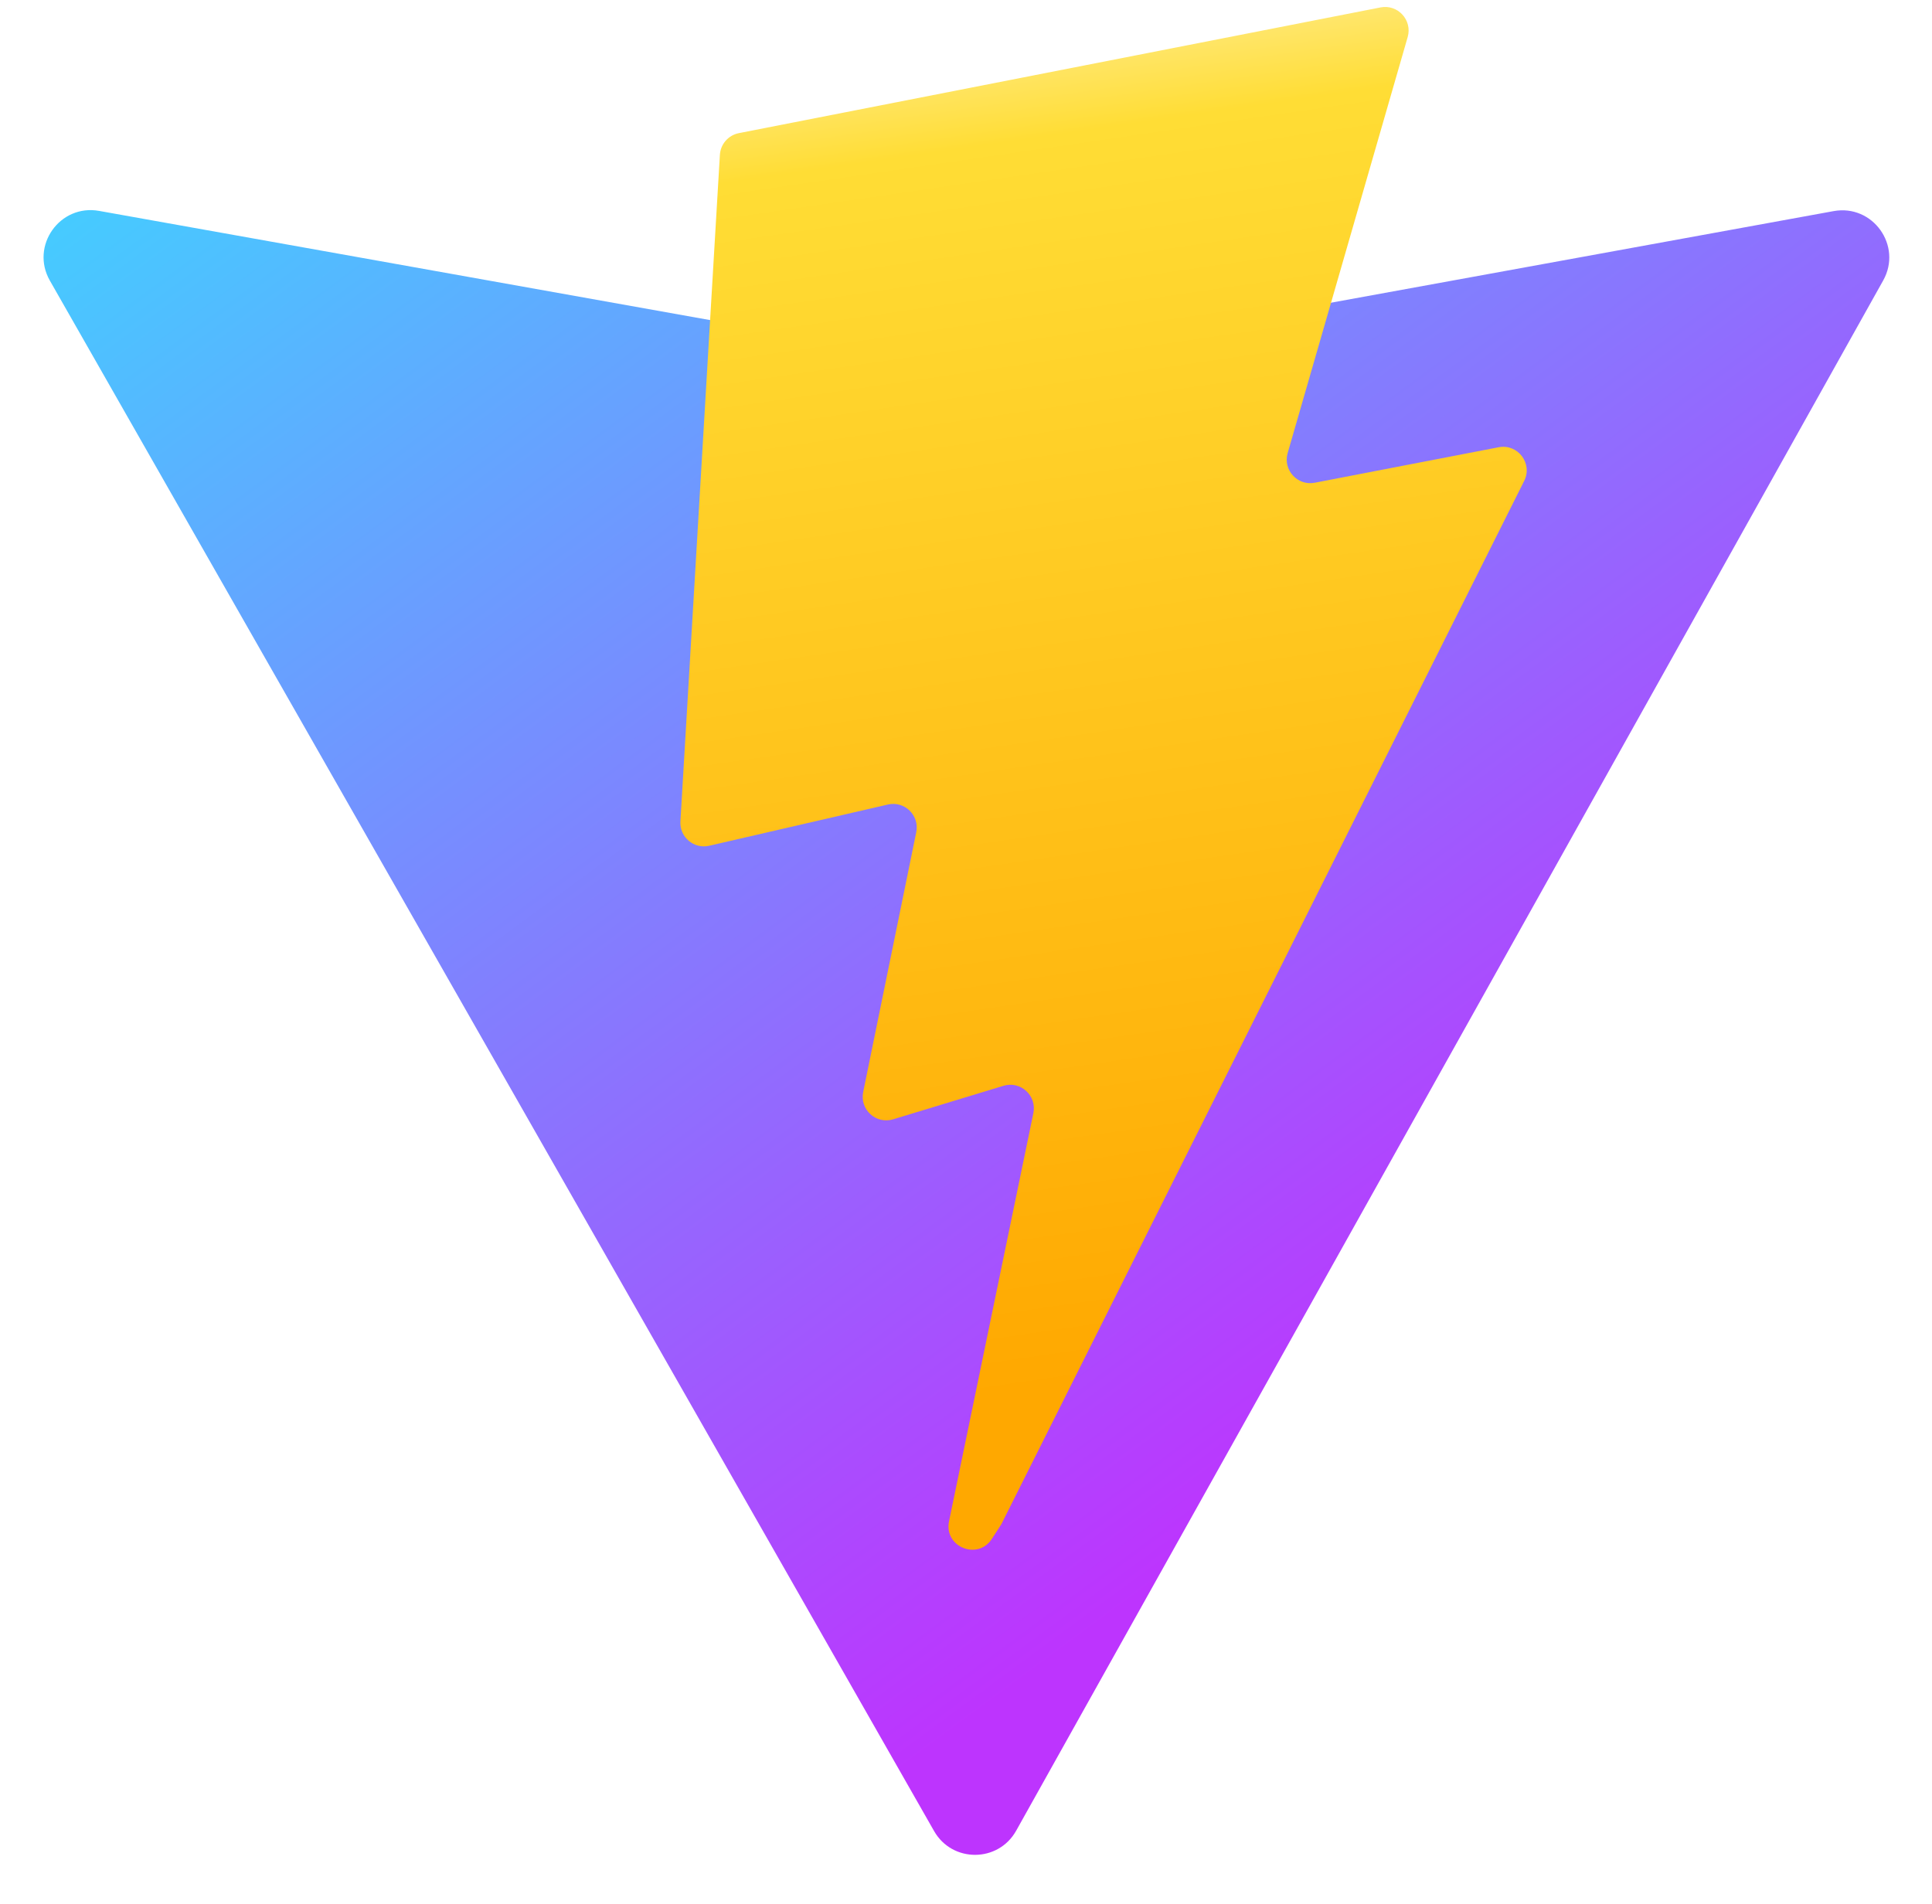
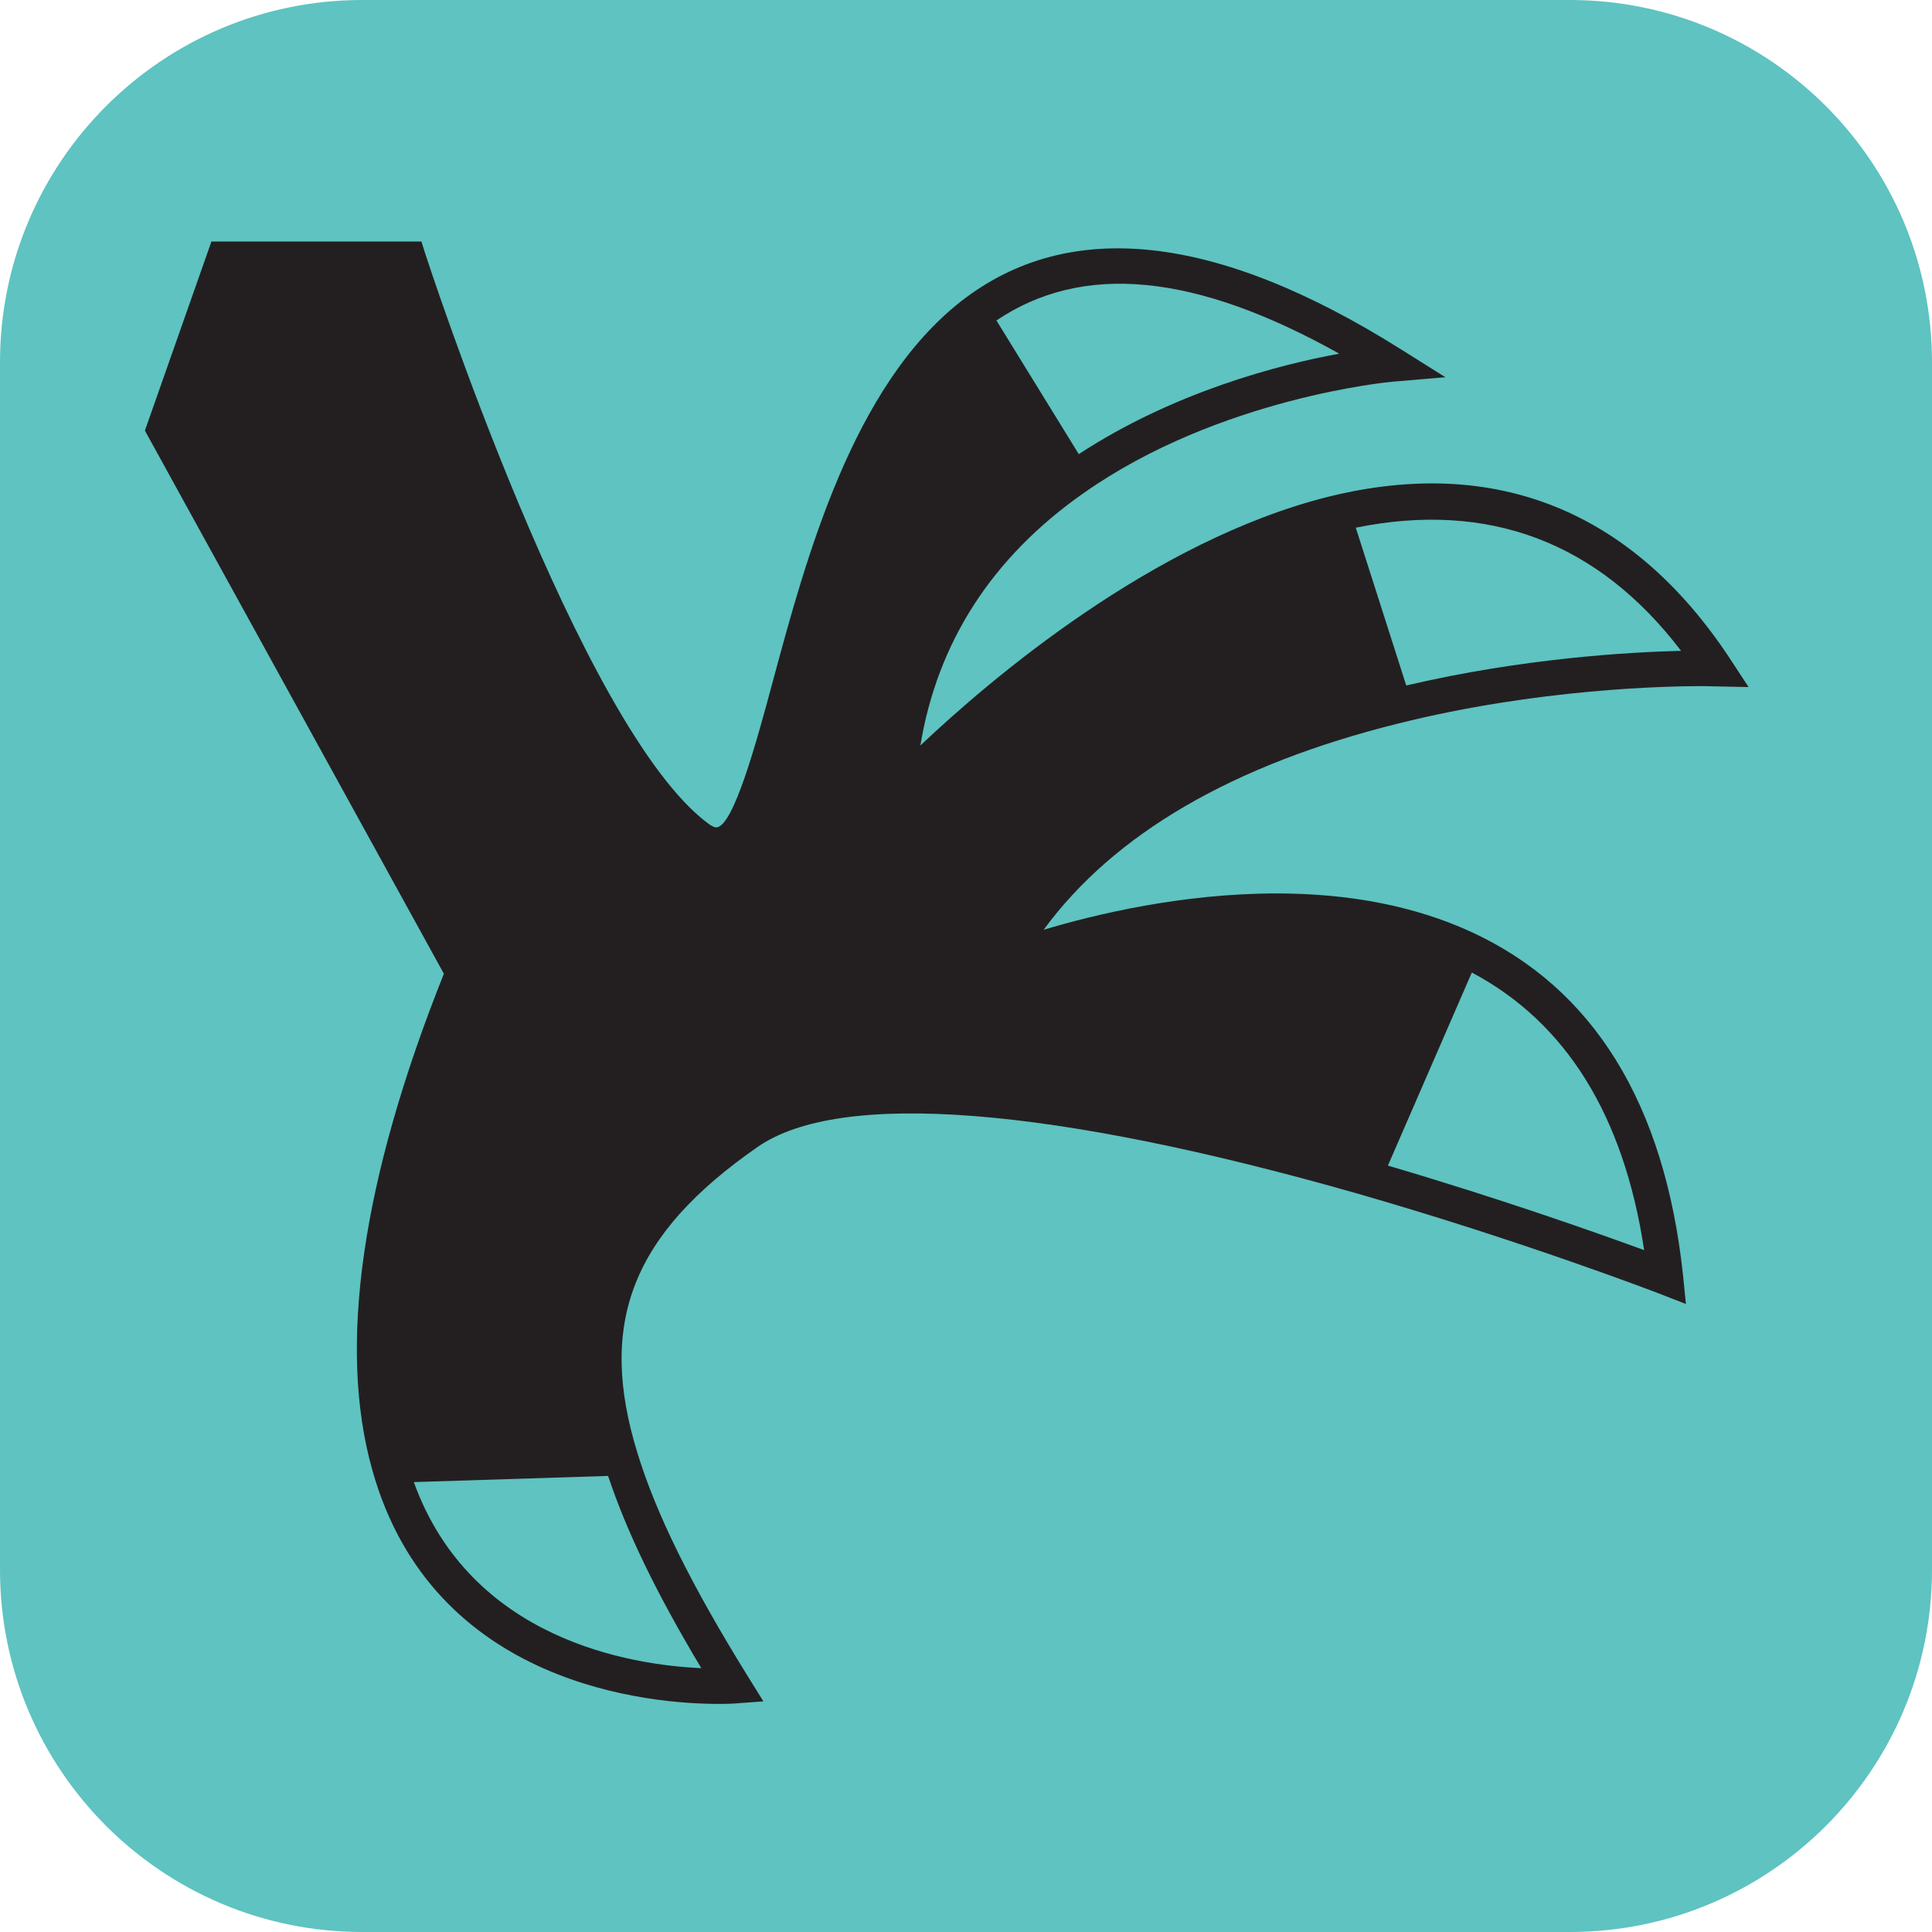
- <svg xmlns="http://www.w3.org/2000/svg" width="410" height="404" viewBox="0 0 410 404" fill="none">
-   <path d="M399.641 59.525L215.643 388.545C211.844 395.338 202.084 395.378 198.228 388.618L10.582 59.556C6.381 52.19 12.68 43.267 21.028 44.759L205.223 77.682C206.398 77.892 207.601 77.89 208.776 77.676L389.119 44.806C397.439 43.289 403.768 52.143 399.641 59.525Z" fill="url(#paint0_linear)" />
-   <path d="M292.965 1.574L156.801 28.255C154.563 28.694 152.906 30.59 152.771 32.866L144.395 174.33C144.198 177.662 147.258 180.248 150.51 179.498L188.42 170.749C191.967 169.931 195.172 173.055 194.443 176.622L183.18 231.775C182.422 235.487 185.907 238.661 189.532 237.56L212.947 230.446C216.577 229.344 220.065 232.527 219.297 236.242L201.398 322.875C200.278 328.294 207.486 331.249 210.492 326.603L212.5 323.5L323.454 102.072C325.312 98.365 322.108 94.137 318.036 94.923L279.014 102.454C275.347 103.161 272.227 99.746 273.262 96.158L298.731 7.867C299.767 4.273 296.636 0.855 292.965 1.574Z" fill="url(#paint1_linear)" />
-   <defs>
-     <linearGradient id="paint0_linear" x1="6" y1="33" x2="235" y2="344" gradientUnits="userSpaceOnUse">
-       <stop stop-color="#41D1FF" />
-       <stop offset="1" stop-color="#BD34FE" />
-     </linearGradient>
-     <linearGradient id="paint1_linear" x1="194.651" y1="8.818" x2="236.076" y2="292.989" gradientUnits="userSpaceOnUse">
-       <stop stop-color="#FFEA83" />
-       <stop offset="0.083" stop-color="#FFDD35" />
-       <stop offset="1" stop-color="#FFA800" />
-     </linearGradient>
-   </defs>
+ <svg xmlns="http://www.w3.org/2000/svg" width="16" height="16" viewBox="0 0 16 16" fill="none">
+   <rect width="16" height="16" rx="3" fill="#5EC3C1" />
+   <path d="M13.616 10.353C13.239 10.215 12.436 9.93 11.494 9.653L12.189 8.054C12.967 8.467 13.448 9.236 13.616 10.353ZM5.808 13.815C5.224 13.789 3.899 13.58 3.427 12.274L5.036 12.223C5.187 12.677 5.432 13.188 5.808 13.815ZM11.091 2.929C10.588 3.021 9.719 3.247 8.934 3.761L8.252 2.654C8.968 2.172 9.899 2.262 11.091 2.929V2.929ZM13.922 5.39C13.496 5.4 12.608 5.451 11.646 5.677L11.228 4.37C12.324 4.148 13.232 4.485 13.922 5.39V5.39ZM11.583 5.991C12.732 5.704 13.799 5.682 14.099 5.682L14.481 5.69L14.327 5.455C13.519 4.229 12.386 3.772 11.004 4.113C9.547 4.477 8.201 5.626 7.622 6.174C7.764 5.316 8.217 4.615 8.972 4.085C10.099 3.291 11.52 3.162 11.533 3.161L11.97 3.124L11.599 2.891C10.072 1.931 8.852 1.801 7.962 2.493C7.06 3.197 6.677 4.615 6.398 5.651C6.269 6.129 6.074 6.852 5.931 6.852C5.925 6.852 5.905 6.85 5.866 6.821C4.801 6.033 3.535 2.141 3.522 2.102L3.49 2H1.751L1.2 3.566L3.676 8.064C2.995 9.77 2.795 11.152 3.083 12.173C3.585 13.971 5.404 14.111 5.95 14.111C6.032 14.111 6.079 14.108 6.079 14.108L6.322 14.09L6.194 13.884C5.724 13.126 5.433 12.537 5.278 12.03C4.947 10.954 5.235 10.22 6.275 9.498C6.957 9.024 8.711 9.161 11.253 9.888C12.619 10.281 13.728 10.708 13.738 10.712L13.962 10.799L13.938 10.56C13.786 9.138 13.195 8.181 12.18 7.716C11.722 7.506 11.181 7.399 10.572 7.399C9.791 7.399 9.071 7.572 8.643 7.7C9.226 6.905 10.212 6.331 11.583 5.991" fill="#231F20" />
</svg>
